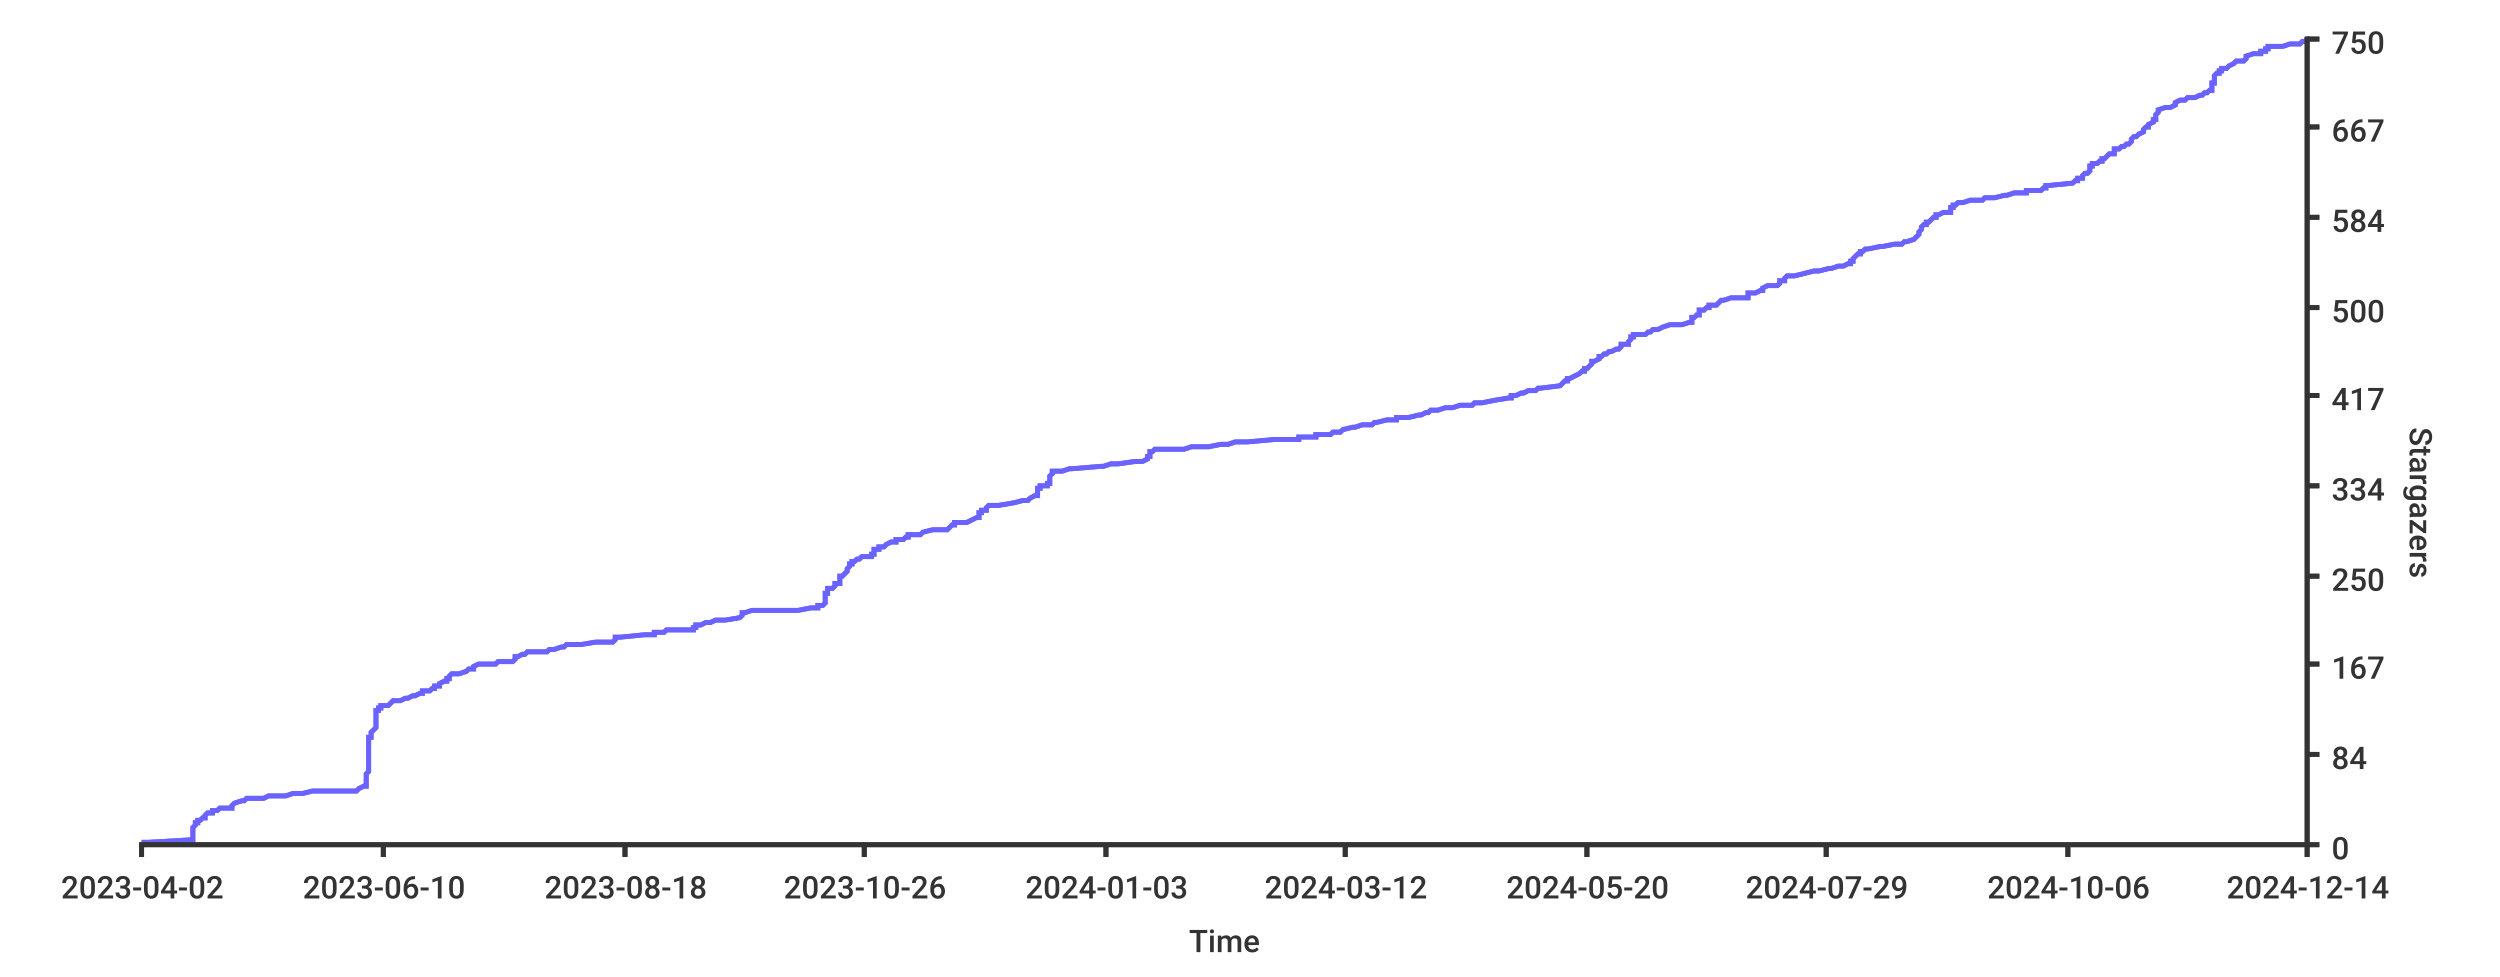
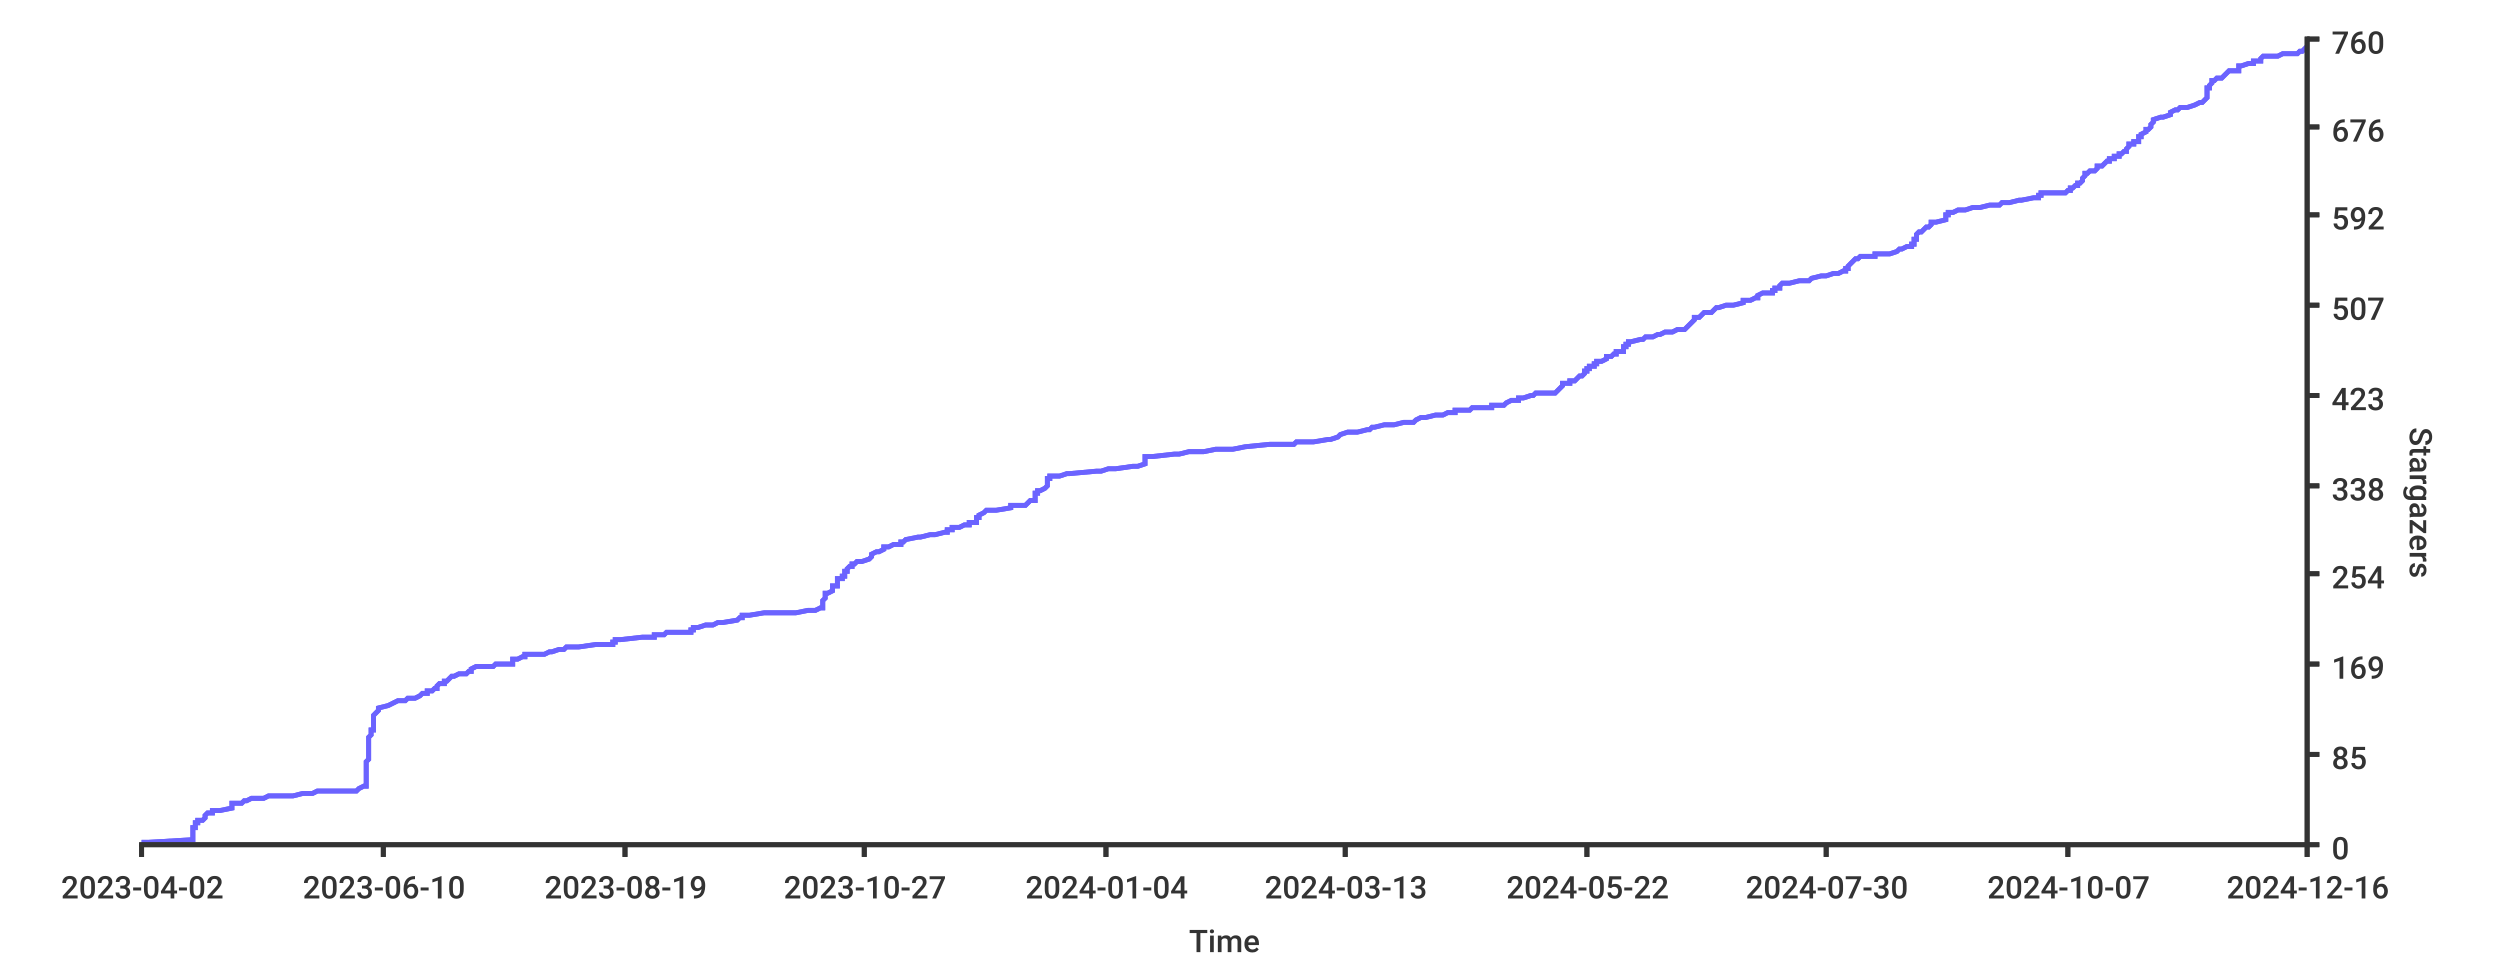
<svg xmlns="http://www.w3.org/2000/svg" width="1024px" height="400px">
  <style type="text/css">
path { fill: none; stroke: rgb(51,51,51); }
path.series { stroke: #6b63ff; }
rect.background { fill: rgb(255,255,255); stroke: none; }

text {
	stroke-width: 0;
	stroke: none;
	fill: rgba(51,51,51,1.0);
	font-size: 12.8px;
	font-family: 'Roboto Medium', sans-serif;
}
</style>
-   <rect height="400px" class="background" rx="8" x="0" y="0" width="1024px" />
-   <rect class="background" rx="8" x="0" y="0" width="1024px" height="400px" />
-   <path d="M 58 345 L 61 345 L 78 344 L 79 344 L 79 343 L 79 343 L 79 342 L 79 342 L 79 342 L 79 341 L 79 341 L 79 340 L 79 340 L 79 339 L 79 339 L 80 338 L 80 338 L 80 338 L 80 337 L 81 337 L 81 336 L 82 336 L 83 335 L 84 335 L 84 335 L 84 334 L 84 334 L 85 333 L 87 333 L 87 332 L 89 332 L 90 331 L 95 331 L 95 331 L 95 330 L 95 330 L 96 329 L 96 329 L 99 328 L 100 328 L 101 327 L 104 327 L 108 327 L 110 326 L 117 326 L 120 325 L 124 325 L 128 324 L 130 324 L 146 324 L 147 323 L 147 323 L 149 322 L 150 322 L 150 321 L 150 321 L 150 320 L 150 320 L 150 320 L 150 319 L 150 319 L 150 318 L 150 318 L 150 317 L 150 317 L 151 316 L 151 316 L 151 316 L 151 315 L 151 315 L 151 314 L 151 314 L 151 313 L 151 313 L 151 313 L 151 312 L 151 312 L 151 311 L 151 311 L 151 310 L 151 310 L 151 309 L 151 309 L 151 309 L 151 308 L 151 308 L 151 307 L 151 307 L 151 306 L 151 306 L 151 305 L 151 305 L 151 305 L 151 304 L 151 304 L 151 303 L 151 303 L 151 302 L 151 302 L 152 302 L 152 301 L 152 301 L 152 300 L 152 300 L 153 299 L 153 299 L 154 298 L 154 298 L 154 298 L 154 297 L 154 297 L 154 296 L 154 296 L 154 295 L 154 295 L 154 294 L 154 294 L 154 294 L 154 293 L 154 293 L 154 292 L 154 292 L 154 291 L 154 291 L 155 291 L 155 290 L 156 290 L 156 289 L 159 289 L 160 288 L 160 288 L 161 287 L 161 287 L 164 287 L 166 286 L 167 286 L 169 285 L 170 285 L 172 284 L 173 284 L 173 283 L 176 283 L 176 283 L 177 282 L 178 282 L 178 281 L 180 281 L 180 280 L 180 280 L 180 280 L 182 279 L 183 279 L 183 278 L 184 278 L 184 277 L 184 277 L 185 276 L 187 276 L 188 276 L 191 275 L 191 275 L 192 274 L 194 274 L 194 273 L 194 273 L 196 272 L 202 272 L 203 272 L 204 271 L 210 271 L 211 270 L 211 270 L 211 269 L 211 269 L 212 269 L 214 268 L 215 268 L 216 267 L 224 267 L 225 266 L 227 266 L 230 265 L 231 265 L 231 265 L 232 264 L 238 264 L 244 263 L 251 263 L 252 262 L 252 262 L 252 261 L 253 261 L 254 261 L 264 260 L 268 260 L 268 259 L 272 259 L 273 258 L 273 258 L 284 258 L 284 257 L 285 257 L 285 256 L 287 256 L 289 255 L 291 255 L 293 254 L 294 254 L 297 254 L 303 253 L 303 253 L 304 252 L 304 252 L 304 251 L 305 251 L 308 250 L 314 250 L 327 250 L 332 249 L 335 249 L 335 248 L 337 248 L 338 247 L 338 247 L 338 247 L 338 246 L 338 246 L 338 245 L 338 245 L 338 244 L 338 244 L 338 243 L 339 243 L 339 243 L 339 242 L 339 242 L 339 241 L 341 241 L 342 240 L 342 240 L 342 239 L 342 239 L 344 239 L 344 238 L 344 238 L 344 237 L 344 237 L 344 236 L 344 236 L 345 236 L 346 235 L 346 235 L 347 234 L 347 234 L 347 233 L 347 233 L 348 232 L 348 232 L 348 232 L 348 231 L 349 231 L 349 230 L 350 230 L 351 229 L 352 229 L 353 228 L 354 228 L 357 228 L 357 227 L 358 227 L 358 226 L 358 226 L 358 225 L 358 225 L 360 225 L 360 224 L 362 224 L 363 223 L 363 223 L 365 222 L 367 222 L 367 221 L 370 221 L 370 221 L 371 220 L 372 220 L 372 219 L 377 219 L 378 218 L 378 218 L 382 217 L 384 217 L 388 217 L 389 216 L 389 216 L 390 215 L 391 215 L 391 214 L 394 214 L 396 214 L 398 213 L 398 213 L 400 212 L 401 212 L 401 211 L 401 211 L 401 210 L 402 210 L 402 210 L 402 209 L 404 209 L 404 208 L 404 208 L 405 207 L 409 207 L 415 206 L 415 206 L 415 206 L 419 205 L 421 205 L 422 204 L 422 204 L 424 203 L 425 203 L 425 203 L 425 202 L 425 202 L 425 201 L 425 201 L 425 200 L 426 200 L 426 199 L 427 199 L 429 199 L 429 198 L 430 198 L 430 197 L 430 197 L 430 196 L 430 196 L 430 195 L 430 195 L 430 195 L 431 194 L 431 194 L 431 193 L 435 193 L 438 192 L 438 192 L 439 192 L 451 191 L 452 191 L 455 190 L 458 190 L 465 189 L 468 189 L 470 188 L 470 188 L 470 188 L 470 187 L 471 187 L 471 186 L 471 186 L 471 185 L 472 185 L 473 184 L 482 184 L 485 184 L 488 183 L 495 183 L 500 182 L 503 182 L 506 181 L 511 181 L 511 181 L 522 180 L 532 180 L 532 179 L 539 179 L 539 178 L 545 178 L 546 177 L 549 177 L 549 177 L 550 176 L 550 176 L 554 175 L 555 175 L 558 174 L 562 174 L 563 173 L 564 173 L 564 173 L 568 172 L 572 172 L 572 171 L 577 171 L 581 170 L 582 170 L 582 170 L 584 169 L 585 169 L 586 168 L 589 168 L 592 167 L 595 167 L 598 166 L 598 166 L 603 166 L 604 165 L 607 165 L 612 164 L 612 164 L 618 163 L 619 163 L 619 162 L 620 162 L 621 162 L 623 161 L 624 161 L 626 160 L 629 160 L 630 159 L 630 159 L 631 159 L 639 158 L 639 158 L 640 157 L 640 157 L 641 156 L 642 156 L 642 155 L 642 155 L 643 155 L 645 154 L 645 154 L 647 153 L 647 153 L 648 152 L 649 152 L 649 151 L 649 151 L 650 151 L 651 150 L 651 150 L 652 149 L 652 149 L 652 148 L 652 148 L 653 148 L 655 147 L 655 147 L 655 146 L 656 146 L 657 145 L 658 145 L 659 144 L 660 144 L 660 144 L 662 143 L 663 143 L 664 142 L 664 142 L 664 141 L 667 141 L 667 140 L 667 140 L 667 140 L 668 139 L 668 139 L 668 138 L 669 138 L 669 137 L 670 137 L 674 137 L 675 136 L 676 136 L 677 135 L 679 135 L 681 134 L 681 134 L 684 133 L 687 133 L 689 133 L 692 132 L 693 132 L 693 131 L 693 131 L 693 130 L 694 130 L 695 129 L 695 129 L 696 129 L 696 128 L 696 128 L 696 127 L 698 127 L 699 126 L 699 126 L 700 126 L 700 125 L 703 125 L 704 124 L 704 124 L 705 123 L 706 123 L 709 122 L 712 122 L 716 122 L 716 121 L 716 121 L 716 120 L 719 120 L 721 119 L 722 119 L 722 118 L 722 118 L 722 118 L 724 117 L 728 117 L 729 116 L 729 116 L 729 115 L 731 115 L 731 115 L 731 114 L 731 114 L 732 113 L 735 113 L 739 112 L 739 112 L 743 111 L 744 111 L 745 111 L 749 110 L 750 110 L 753 109 L 755 109 L 757 108 L 758 108 L 758 107 L 759 107 L 759 107 L 759 106 L 759 106 L 760 105 L 760 105 L 761 104 L 762 104 L 762 104 L 762 103 L 763 103 L 764 102 L 765 102 L 770 101 L 771 101 L 776 100 L 779 100 L 779 100 L 780 99 L 781 99 L 784 98 L 784 98 L 785 97 L 785 97 L 786 96 L 786 96 L 786 96 L 786 95 L 786 95 L 787 94 L 787 94 L 787 93 L 787 93 L 788 92 L 789 92 L 789 92 L 789 91 L 790 91 L 791 90 L 791 90 L 792 89 L 793 89 L 793 89 L 793 88 L 794 88 L 796 87 L 799 87 L 799 86 L 799 86 L 799 85 L 799 85 L 800 85 L 800 84 L 801 84 L 802 83 L 804 83 L 807 82 L 811 82 L 812 82 L 813 81 L 817 81 L 821 80 L 822 80 L 825 79 L 830 79 L 830 78 L 830 78 L 836 78 L 837 77 L 838 77 L 838 76 L 839 76 L 849 75 L 849 75 L 850 74 L 850 74 L 851 74 L 851 73 L 853 73 L 853 72 L 853 72 L 854 71 L 855 71 L 855 71 L 856 70 L 856 70 L 856 69 L 856 69 L 856 68 L 857 68 L 857 67 L 858 67 L 859 67 L 860 66 L 861 66 L 861 65 L 862 65 L 863 64 L 863 64 L 864 63 L 865 63 L 866 63 L 866 62 L 866 62 L 866 61 L 868 61 L 869 60 L 870 60 L 870 60 L 871 59 L 872 59 L 873 58 L 873 58 L 873 57 L 873 57 L 874 56 L 875 56 L 875 56 L 876 55 L 876 55 L 878 54 L 878 54 L 878 53 L 878 53 L 879 52 L 879 52 L 880 52 L 880 51 L 880 51 L 882 50 L 882 50 L 882 49 L 883 49 L 883 49 L 883 48 L 883 48 L 883 47 L 883 47 L 884 46 L 884 46 L 884 45 L 884 45 L 884 45 L 887 44 L 889 44 L 891 43 L 891 43 L 891 42 L 891 42 L 893 41 L 894 41 L 895 41 L 896 40 L 899 40 L 901 39 L 902 39 L 903 38 L 904 38 L 904 38 L 905 37 L 906 37 L 906 36 L 906 36 L 906 35 L 906 35 L 906 34 L 906 34 L 907 34 L 907 33 L 907 33 L 907 32 L 907 32 L 907 31 L 907 31 L 908 30 L 908 30 L 909 30 L 909 29 L 910 29 L 910 28 L 912 28 L 913 27 L 913 27 L 913 27 L 915 26 L 915 26 L 916 25 L 919 25 L 920 24 L 920 24 L 920 23 L 920 23 L 920 23 L 923 22 L 926 22 L 926 21 L 928 21 L 928 20 L 929 20 L 929 19 L 930 19 L 935 19 L 938 18 L 942 18 L 943 17 L 944 17 L 945 16" stroke-width="2" class="series" />
-   <path stroke-width="2" class="series" d="M 58 345 L 61 345 L 78 344 L 79 344 L 79 343 L 79 343 L 79 342 L 79 342 L 79 342 L 79 341 L 79 341 L 79 340 L 79 340 L 79 339 L 79 339 L 80 338 L 80 338 L 80 338 L 80 337 L 81 337 L 81 336 L 82 336 L 83 335 L 84 335 L 84 335 L 84 334 L 84 334 L 85 333 L 87 333 L 87 332 L 89 332 L 90 331 L 95 331 L 95 331 L 95 330 L 95 330 L 96 329 L 96 329 L 99 328 L 100 328 L 101 327 L 104 327 L 108 327 L 110 326 L 117 326 L 120 325 L 124 325 L 128 324 L 130 324 L 146 324 L 147 323 L 147 323 L 149 322 L 150 322 L 150 321 L 150 321 L 150 320 L 150 320 L 150 320 L 150 319 L 150 319 L 150 318 L 150 318 L 150 317 L 150 317 L 151 316 L 151 316 L 151 316 L 151 315 L 151 315 L 151 314 L 151 314 L 151 313 L 151 313 L 151 313 L 151 312 L 151 312 L 151 311 L 151 311 L 151 310 L 151 310 L 151 309 L 151 309 L 151 309 L 151 308 L 151 308 L 151 307 L 151 307 L 151 306 L 151 306 L 151 305 L 151 305 L 151 305 L 151 304 L 151 304 L 151 303 L 151 303 L 151 302 L 151 302 L 152 302 L 152 301 L 152 301 L 152 300 L 152 300 L 153 299 L 153 299 L 154 298 L 154 298 L 154 298 L 154 297 L 154 297 L 154 296 L 154 296 L 154 295 L 154 295 L 154 294 L 154 294 L 154 294 L 154 293 L 154 293 L 154 292 L 154 292 L 154 291 L 154 291 L 155 291 L 155 290 L 156 290 L 156 289 L 159 289 L 160 288 L 160 288 L 161 287 L 161 287 L 164 287 L 166 286 L 167 286 L 169 285 L 170 285 L 172 284 L 173 284 L 173 283 L 176 283 L 176 283 L 177 282 L 178 282 L 178 281 L 180 281 L 180 280 L 180 280 L 180 280 L 182 279 L 183 279 L 183 278 L 184 278 L 184 277 L 184 277 L 185 276 L 187 276 L 188 276 L 191 275 L 191 275 L 192 274 L 194 274 L 194 273 L 194 273 L 196 272 L 202 272 L 203 272 L 204 271 L 210 271 L 211 270 L 211 270 L 211 269 L 211 269 L 212 269 L 214 268 L 215 268 L 216 267 L 224 267 L 225 266 L 227 266 L 230 265 L 231 265 L 231 265 L 232 264 L 238 264 L 244 263 L 251 263 L 252 262 L 252 262 L 252 261 L 253 261 L 254 261 L 264 260 L 268 260 L 268 259 L 272 259 L 273 258 L 273 258 L 284 258 L 284 257 L 285 257 L 285 256 L 287 256 L 289 255 L 291 255 L 293 254 L 294 254 L 297 254 L 303 253 L 303 253 L 304 252 L 304 252 L 304 251 L 305 251 L 308 250 L 314 250 L 327 250 L 332 249 L 335 249 L 335 248 L 337 248 L 338 247 L 338 247 L 338 247 L 338 246 L 338 246 L 338 245 L 338 245 L 338 244 L 338 244 L 338 243 L 339 243 L 339 243 L 339 242 L 339 242 L 339 241 L 341 241 L 342 240 L 342 240 L 342 239 L 342 239 L 344 239 L 344 238 L 344 238 L 344 237 L 344 237 L 344 236 L 344 236 L 345 236 L 346 235 L 346 235 L 347 234 L 347 234 L 347 233 L 347 233 L 348 232 L 348 232 L 348 232 L 348 231 L 349 231 L 349 230 L 350 230 L 351 229 L 352 229 L 353 228 L 354 228 L 357 228 L 357 227 L 358 227 L 358 226 L 358 226 L 358 225 L 358 225 L 360 225 L 360 224 L 362 224 L 363 223 L 363 223 L 365 222 L 367 222 L 367 221 L 370 221 L 370 221 L 371 220 L 372 220 L 372 219 L 377 219 L 378 218 L 378 218 L 382 217 L 384 217 L 388 217 L 389 216 L 389 216 L 390 215 L 391 215 L 391 214 L 394 214 L 396 214 L 398 213 L 398 213 L 400 212 L 401 212 L 401 211 L 401 211 L 401 210 L 402 210 L 402 210 L 402 209 L 404 209 L 404 208 L 404 208 L 405 207 L 409 207 L 415 206 L 415 206 L 415 206 L 419 205 L 421 205 L 422 204 L 422 204 L 424 203 L 425 203 L 425 203 L 425 202 L 425 202 L 425 201 L 425 201 L 425 200 L 426 200 L 426 199 L 427 199 L 429 199 L 429 198 L 430 198 L 430 197 L 430 197 L 430 196 L 430 196 L 430 195 L 430 195 L 430 195 L 431 194 L 431 194 L 431 193 L 435 193 L 438 192 L 438 192 L 439 192 L 451 191 L 452 191 L 455 190 L 458 190 L 465 189 L 468 189 L 470 188 L 470 188 L 470 188 L 470 187 L 471 187 L 471 186 L 471 186 L 471 185 L 472 185 L 473 184 L 482 184 L 485 184 L 488 183 L 495 183 L 500 182 L 503 182 L 506 181 L 511 181 L 511 181 L 522 180 L 532 180 L 532 179 L 539 179 L 539 178 L 545 178 L 546 177 L 549 177 L 549 177 L 550 176 L 550 176 L 554 175 L 555 175 L 558 174 L 562 174 L 563 173 L 564 173 L 564 173 L 568 172 L 572 172 L 572 171 L 577 171 L 581 170 L 582 170 L 582 170 L 584 169 L 585 169 L 586 168 L 589 168 L 592 167 L 595 167 L 598 166 L 598 166 L 603 166 L 604 165 L 607 165 L 612 164 L 612 164 L 618 163 L 619 163 L 619 162 L 620 162 L 621 162 L 623 161 L 624 161 L 626 160 L 629 160 L 630 159 L 630 159 L 631 159 L 639 158 L 639 158 L 640 157 L 640 157 L 641 156 L 642 156 L 642 155 L 642 155 L 643 155 L 645 154 L 645 154 L 647 153 L 647 153 L 648 152 L 649 152 L 649 151 L 649 151 L 650 151 L 651 150 L 651 150 L 652 149 L 652 149 L 652 148 L 652 148 L 653 148 L 655 147 L 655 147 L 655 146 L 656 146 L 657 145 L 658 145 L 659 144 L 660 144 L 660 144 L 662 143 L 663 143 L 664 142 L 664 142 L 664 141 L 667 141 L 667 140 L 667 140 L 667 140 L 668 139 L 668 139 L 668 138 L 669 138 L 669 137 L 670 137 L 674 137 L 675 136 L 676 136 L 677 135 L 679 135 L 681 134 L 681 134 L 684 133 L 687 133 L 689 133 L 692 132 L 693 132 L 693 131 L 693 131 L 693 130 L 694 130 L 695 129 L 695 129 L 696 129 L 696 128 L 696 128 L 696 127 L 698 127 L 699 126 L 699 126 L 700 126 L 700 125 L 703 125 L 704 124 L 704 124 L 705 123 L 706 123 L 709 122 L 712 122 L 716 122 L 716 121 L 716 121 L 716 120 L 719 120 L 721 119 L 722 119 L 722 118 L 722 118 L 722 118 L 724 117 L 728 117 L 729 116 L 729 116 L 729 115 L 731 115 L 731 115 L 731 114 L 731 114 L 732 113 L 735 113 L 739 112 L 739 112 L 743 111 L 744 111 L 745 111 L 749 110 L 750 110 L 753 109 L 755 109 L 757 108 L 758 108 L 758 107 L 759 107 L 759 107 L 759 106 L 759 106 L 760 105 L 760 105 L 761 104 L 762 104 L 762 104 L 762 103 L 763 103 L 764 102 L 765 102 L 770 101 L 771 101 L 776 100 L 779 100 L 779 100 L 780 99 L 781 99 L 784 98 L 784 98 L 785 97 L 785 97 L 786 96 L 786 96 L 786 96 L 786 95 L 786 95 L 787 94 L 787 94 L 787 93 L 787 93 L 788 92 L 789 92 L 789 92 L 789 91 L 790 91 L 791 90 L 791 90 L 792 89 L 793 89 L 793 89 L 793 88 L 794 88 L 796 87 L 799 87 L 799 86 L 799 86 L 799 85 L 799 85 L 800 85 L 800 84 L 801 84 L 802 83 L 804 83 L 807 82 L 811 82 L 812 82 L 813 81 L 817 81 L 821 80 L 822 80 L 825 79 L 830 79 L 830 78 L 830 78 L 836 78 L 837 77 L 838 77 L 838 76 L 839 76 L 849 75 L 849 75 L 850 74 L 850 74 L 851 74 L 851 73 L 853 73 L 853 72 L 853 72 L 854 71 L 855 71 L 855 71 L 856 70 L 856 70 L 856 69 L 856 69 L 856 68 L 857 68 L 857 67 L 858 67 L 859 67 L 860 66 L 861 66 L 861 65 L 862 65 L 863 64 L 863 64 L 864 63 L 865 63 L 866 63 L 866 62 L 866 62 L 866 61 L 868 61 L 869 60 L 870 60 L 870 60 L 871 59 L 872 59 L 873 58 L 873 58 L 873 57 L 873 57 L 874 56 L 875 56 L 875 56 L 876 55 L 876 55 L 878 54 L 878 54 L 878 53 L 878 53 L 879 52 L 879 52 L 880 52 L 880 51 L 880 51 L 882 50 L 882 50 L 882 49 L 883 49 L 883 49 L 883 48 L 883 48 L 883 47 L 883 47 L 884 46 L 884 46 L 884 45 L 884 45 L 884 45 L 887 44 L 889 44 L 891 43 L 891 43 L 891 42 L 891 42 L 893 41 L 894 41 L 895 41 L 896 40 L 899 40 L 901 39 L 902 39 L 903 38 L 904 38 L 904 38 L 905 37 L 906 37 L 906 36 L 906 36 L 906 35 L 906 35 L 906 34 L 906 34 L 907 34 L 907 33 L 907 33 L 907 32 L 907 32 L 907 31 L 907 31 L 908 30 L 908 30 L 909 30 L 909 29 L 910 29 L 910 28 L 912 28 L 913 27 L 913 27 L 913 27 L 915 26 L 915 26 L 916 25 L 919 25 L 920 24 L 920 24 L 920 23 L 920 23 L 920 23 L 923 22 L 926 22 L 926 21 L 928 21 L 928 20 L 929 20 L 929 19 L 930 19 L 935 19 L 938 18 L 942 18 L 943 17 L 944 17 L 945 16" />
+   <rect x="0" y="0" width="1024px" height="400px" class="background" rx="8" />
+   <rect y="0" width="1024px" height="400px" class="background" rx="8" x="0" />
+   <path stroke-width="2" class="series" d="M 58 345 L 61 345 L 78 344 L 79 344 L 79 343 L 79 343 L 79 342 L 79 342 L 79 342 L 79 341 L 79 341 L 79 340 L 79 340 L 79 339 L 79 339 L 80 339 L 80 338 L 80 338 L 80 337 L 81 337 L 81 336 L 81 336 L 83 336 L 84 335 L 84 335 L 84 334 L 84 334 L 85 333 L 87 333 L 87 332 L 89 332 L 90 332 L 95 331 L 95 331 L 95 330 L 95 330 L 95 329 L 96 329 L 99 329 L 100 328 L 101 328 L 103 327 L 108 327 L 110 326 L 117 326 L 120 326 L 124 325 L 128 325 L 130 324 L 146 324 L 147 323 L 147 323 L 149 322 L 150 322 L 150 322 L 150 321 L 150 321 L 150 320 L 150 320 L 150 319 L 150 319 L 150 319 L 150 318 L 150 318 L 150 317 L 150 317 L 150 316 L 150 316 L 150 316 L 150 315 L 150 315 L 150 314 L 150 314 L 150 313 L 150 313 L 150 313 L 150 312 L 150 312 L 151 311 L 151 311 L 151 310 L 151 310 L 151 309 L 151 309 L 151 309 L 151 308 L 151 308 L 151 307 L 151 307 L 151 306 L 151 306 L 151 306 L 151 305 L 151 305 L 151 304 L 151 304 L 151 303 L 151 303 L 151 303 L 151 302 L 151 302 L 152 301 L 152 301 L 152 300 L 152 300 L 152 299 L 153 299 L 153 299 L 153 298 L 153 298 L 153 297 L 153 297 L 153 296 L 153 296 L 153 296 L 153 295 L 153 295 L 153 294 L 153 294 L 153 293 L 153 293 L 153 293 L 154 292 L 154 292 L 155 291 L 155 291 L 155 290 L 155 290 L 159 289 L 159 289 L 159 289 L 161 288 L 161 288 L 163 287 L 166 287 L 167 286 L 169 286 L 170 286 L 172 285 L 172 285 L 173 284 L 175 284 L 175 283 L 176 283 L 177 283 L 178 282 L 179 282 L 179 281 L 179 281 L 180 280 L 181 280 L 182 280 L 182 279 L 183 279 L 184 278 L 184 278 L 185 277 L 186 277 L 188 276 L 190 276 L 191 276 L 192 275 L 193 275 L 193 274 L 193 274 L 195 273 L 202 273 L 202 273 L 203 272 L 210 272 L 210 271 L 210 271 L 210 270 L 211 270 L 212 270 L 214 269 L 215 269 L 215 268 L 223 268 L 225 267 L 226 267 L 229 266 L 231 266 L 231 266 L 232 265 L 237 265 L 244 264 L 251 264 L 251 263 L 251 263 L 252 263 L 252 262 L 254 262 L 263 261 L 268 261 L 268 260 L 271 260 L 272 260 L 273 259 L 283 259 L 283 258 L 284 258 L 284 257 L 286 257 L 289 256 L 290 256 L 292 256 L 294 255 L 296 255 L 302 254 L 302 254 L 303 253 L 303 253 L 304 253 L 304 252 L 307 252 L 313 251 L 326 251 L 331 250 L 334 250 L 334 250 L 336 249 L 337 249 L 337 248 L 337 248 L 337 247 L 337 247 L 337 247 L 337 246 L 337 246 L 338 245 L 338 245 L 338 244 L 338 244 L 338 243 L 338 243 L 339 243 L 341 242 L 341 242 L 341 241 L 341 241 L 341 240 L 343 240 L 343 240 L 343 239 L 343 239 L 343 238 L 343 238 L 343 237 L 344 237 L 345 237 L 345 236 L 346 236 L 346 235 L 346 235 L 346 234 L 347 234 L 347 233 L 347 233 L 347 233 L 348 232 L 349 232 L 349 231 L 350 231 L 351 230 L 352 230 L 353 230 L 356 229 L 356 229 L 357 228 L 357 228 L 357 227 L 357 227 L 357 227 L 359 226 L 360 226 L 362 225 L 362 225 L 362 224 L 364 224 L 366 223 L 366 223 L 369 223 L 369 222 L 370 222 L 371 221 L 371 221 L 376 220 L 377 220 L 377 220 L 381 219 L 383 219 L 387 218 L 388 218 L 388 217 L 389 217 L 390 217 L 390 216 L 393 216 L 395 215 L 397 215 L 397 214 L 399 214 L 400 214 L 400 213 L 400 213 L 400 212 L 401 212 L 401 211 L 401 211 L 403 210 L 403 210 L 403 210 L 404 209 L 408 209 L 414 208 L 414 208 L 414 207 L 418 207 L 420 207 L 421 206 L 421 206 L 422 205 L 424 205 L 424 204 L 424 204 L 424 204 L 424 203 L 424 203 L 424 202 L 425 202 L 425 201 L 426 201 L 428 200 L 428 200 L 428 200 L 429 199 L 429 199 L 429 198 L 429 198 L 429 197 L 429 197 L 429 197 L 429 196 L 430 196 L 430 195 L 434 195 L 437 194 L 437 194 L 438 194 L 449 193 L 451 193 L 454 192 L 457 192 L 464 191 L 466 191 L 469 190 L 469 190 L 469 190 L 469 189 L 469 189 L 469 188 L 469 188 L 469 187 L 471 187 L 472 187 L 481 186 L 483 186 L 487 185 L 493 185 L 498 184 L 502 184 L 505 184 L 510 183 L 510 183 L 520 182 L 530 182 L 531 181 L 538 181 L 538 181 L 544 180 L 545 180 L 548 179 L 548 179 L 549 178 L 549 178 L 552 177 L 553 177 L 556 177 L 560 176 L 561 176 L 562 175 L 563 175 L 567 174 L 570 174 L 571 174 L 575 173 L 579 173 L 580 172 L 580 172 L 582 171 L 583 171 L 584 171 L 588 170 L 591 170 L 593 169 L 596 169 L 596 168 L 602 168 L 603 167 L 606 167 L 611 167 L 611 166 L 616 166 L 617 165 L 617 165 L 619 164 L 619 164 L 622 164 L 622 163 L 624 163 L 627 162 L 628 162 L 629 161 L 629 161 L 637 161 L 638 160 L 638 160 L 639 159 L 639 159 L 640 158 L 640 158 L 640 157 L 641 157 L 643 157 L 643 156 L 645 156 L 646 155 L 646 155 L 647 154 L 648 154 L 648 154 L 649 153 L 649 153 L 649 152 L 650 152 L 650 151 L 650 151 L 651 151 L 651 150 L 653 150 L 653 149 L 654 149 L 654 148 L 655 148 L 656 148 L 658 147 L 658 147 L 658 146 L 660 146 L 661 145 L 662 145 L 662 144 L 663 144 L 665 144 L 665 143 L 665 143 L 665 142 L 666 142 L 666 141 L 666 141 L 667 141 L 667 140 L 668 140 L 672 139 L 673 139 L 674 138 L 675 138 L 677 138 L 679 137 L 680 137 L 682 136 L 685 136 L 687 135 L 690 135 L 691 134 L 691 134 L 691 134 L 692 133 L 692 133 L 693 132 L 693 132 L 694 131 L 694 131 L 694 131 L 694 130 L 696 130 L 697 129 L 697 129 L 698 128 L 698 128 L 701 128 L 702 127 L 702 127 L 703 126 L 704 126 L 707 125 L 710 125 L 714 124 L 714 124 L 714 124 L 714 123 L 717 123 L 719 122 L 720 122 L 720 121 L 720 121 L 720 121 L 722 120 L 726 120 L 726 119 L 727 119 L 727 118 L 729 118 L 729 118 L 729 117 L 729 117 L 730 116 L 733 116 L 737 115 L 737 115 L 741 115 L 742 114 L 742 114 L 746 113 L 748 113 L 751 112 L 753 112 L 755 111 L 756 111 L 756 111 L 756 110 L 757 110 L 757 109 L 757 109 L 758 108 L 758 108 L 758 108 L 759 107 L 759 107 L 760 106 L 761 106 L 762 105 L 762 105 L 768 105 L 768 104 L 774 104 L 777 103 L 777 103 L 778 102 L 779 102 L 781 101 L 782 101 L 783 101 L 783 100 L 784 100 L 784 99 L 784 99 L 784 98 L 784 98 L 785 98 L 785 97 L 785 97 L 785 96 L 785 96 L 786 95 L 787 95 L 787 95 L 788 94 L 788 94 L 789 93 L 790 93 L 791 92 L 791 92 L 791 91 L 792 91 L 793 91 L 797 90 L 797 90 L 797 89 L 797 89 L 797 88 L 798 88 L 798 88 L 798 87 L 800 87 L 802 86 L 805 86 L 808 85 L 809 85 L 811 85 L 815 84 L 819 84 L 820 83 L 823 83 L 827 82 L 828 82 L 828 82 L 833 81 L 835 81 L 835 80 L 836 80 L 836 79 L 846 79 L 847 78 L 848 78 L 848 78 L 848 77 L 849 77 L 850 76 L 851 76 L 851 75 L 852 75 L 852 75 L 853 74 L 853 74 L 853 73 L 853 73 L 854 72 L 854 72 L 854 72 L 854 71 L 855 71 L 856 70 L 858 70 L 859 69 L 859 69 L 859 68 L 860 68 L 861 68 L 862 67 L 862 67 L 863 66 L 864 66 L 864 65 L 864 65 L 866 65 L 866 64 L 868 64 L 868 63 L 869 63 L 870 62 L 870 62 L 871 62 L 871 61 L 871 61 L 872 60 L 872 60 L 872 59 L 874 59 L 874 58 L 875 58 L 876 58 L 876 57 L 876 57 L 876 56 L 877 56 L 877 55 L 877 55 L 877 55 L 879 54 L 879 54 L 879 53 L 880 53 L 881 52 L 881 52 L 881 52 L 881 51 L 881 51 L 882 50 L 882 50 L 882 49 L 882 49 L 882 49 L 885 48 L 886 48 L 889 47 L 889 47 L 889 46 L 889 46 L 891 45 L 892 45 L 892 45 L 893 44 L 896 44 L 899 43 L 899 43 L 901 42 L 902 42 L 902 42 L 903 41 L 903 41 L 904 40 L 904 40 L 904 39 L 904 39 L 904 39 L 904 38 L 904 38 L 904 37 L 904 37 L 904 36 L 905 36 L 905 35 L 905 35 L 905 35 L 906 34 L 906 34 L 906 33 L 907 33 L 908 32 L 910 32 L 910 32 L 911 31 L 911 31 L 912 30 L 912 30 L 913 29 L 916 29 L 917 29 L 917 28 L 917 28 L 917 27 L 918 27 L 921 26 L 923 26 L 923 25 L 926 25 L 926 25 L 926 24 L 926 24 L 927 23 L 933 23 L 935 22 L 939 22 L 941 22 L 942 21 L 943 21 L 944 20 L 944 20 L 945 19 L 945 19 L 945 19" />
+   <path stroke-width="2" class="series" d="M 58 345 L 61 345 L 78 344 L 79 344 L 79 343 L 79 343 L 79 342 L 79 342 L 79 342 L 79 341 L 79 341 L 79 340 L 79 340 L 79 339 L 79 339 L 80 339 L 80 338 L 80 338 L 80 337 L 81 337 L 81 336 L 81 336 L 83 336 L 84 335 L 84 335 L 84 334 L 84 334 L 85 333 L 87 333 L 87 332 L 89 332 L 90 332 L 95 331 L 95 331 L 95 330 L 95 330 L 95 329 L 96 329 L 99 329 L 100 328 L 101 328 L 103 327 L 108 327 L 110 326 L 117 326 L 120 326 L 124 325 L 128 325 L 130 324 L 146 324 L 147 323 L 147 323 L 149 322 L 150 322 L 150 322 L 150 321 L 150 321 L 150 320 L 150 320 L 150 319 L 150 319 L 150 319 L 150 318 L 150 318 L 150 317 L 150 317 L 150 316 L 150 316 L 150 316 L 150 315 L 150 315 L 150 314 L 150 314 L 150 313 L 150 313 L 150 313 L 150 312 L 150 312 L 151 311 L 151 311 L 151 310 L 151 310 L 151 309 L 151 309 L 151 309 L 151 308 L 151 308 L 151 307 L 151 307 L 151 306 L 151 306 L 151 306 L 151 305 L 151 305 L 151 304 L 151 304 L 151 303 L 151 303 L 151 303 L 151 302 L 151 302 L 152 301 L 152 301 L 152 300 L 152 300 L 152 299 L 153 299 L 153 299 L 153 298 L 153 298 L 153 297 L 153 297 L 153 296 L 153 296 L 153 296 L 153 295 L 153 295 L 153 294 L 153 294 L 153 293 L 153 293 L 153 293 L 154 292 L 154 292 L 155 291 L 155 291 L 155 290 L 155 290 L 159 289 L 159 289 L 159 289 L 161 288 L 161 288 L 163 287 L 166 287 L 167 286 L 169 286 L 170 286 L 172 285 L 172 285 L 173 284 L 175 284 L 175 283 L 176 283 L 177 283 L 178 282 L 179 282 L 179 281 L 179 281 L 180 280 L 181 280 L 182 280 L 182 279 L 183 279 L 184 278 L 184 278 L 185 277 L 186 277 L 188 276 L 190 276 L 191 276 L 192 275 L 193 275 L 193 274 L 193 274 L 195 273 L 202 273 L 202 273 L 203 272 L 210 272 L 210 271 L 210 271 L 210 270 L 211 270 L 212 270 L 214 269 L 215 269 L 215 268 L 223 268 L 225 267 L 226 267 L 229 266 L 231 266 L 231 266 L 232 265 L 237 265 L 244 264 L 251 264 L 251 263 L 251 263 L 252 263 L 252 262 L 254 262 L 263 261 L 268 261 L 268 260 L 271 260 L 272 260 L 273 259 L 283 259 L 283 258 L 284 258 L 284 257 L 286 257 L 289 256 L 290 256 L 292 256 L 294 255 L 296 255 L 302 254 L 302 254 L 303 253 L 303 253 L 304 253 L 304 252 L 307 252 L 313 251 L 326 251 L 331 250 L 334 250 L 334 250 L 336 249 L 337 249 L 337 248 L 337 248 L 337 247 L 337 247 L 337 247 L 337 246 L 337 246 L 338 245 L 338 245 L 338 244 L 338 244 L 338 243 L 338 243 L 339 243 L 341 242 L 341 242 L 341 241 L 341 241 L 341 240 L 343 240 L 343 240 L 343 239 L 343 239 L 343 238 L 343 238 L 343 237 L 344 237 L 345 237 L 345 236 L 346 236 L 346 235 L 346 235 L 346 234 L 347 234 L 347 233 L 347 233 L 347 233 L 348 232 L 349 232 L 349 231 L 350 231 L 351 230 L 352 230 L 353 230 L 356 229 L 356 229 L 357 228 L 357 228 L 357 227 L 357 227 L 357 227 L 359 226 L 360 226 L 362 225 L 362 225 L 362 224 L 364 224 L 366 223 L 366 223 L 369 223 L 369 222 L 370 222 L 371 221 L 371 221 L 376 220 L 377 220 L 377 220 L 381 219 L 383 219 L 387 218 L 388 218 L 388 217 L 389 217 L 390 217 L 390 216 L 393 216 L 395 215 L 397 215 L 397 214 L 399 214 L 400 214 L 400 213 L 400 213 L 400 212 L 401 212 L 401 211 L 401 211 L 403 210 L 403 210 L 403 210 L 404 209 L 408 209 L 414 208 L 414 208 L 414 207 L 418 207 L 420 207 L 421 206 L 421 206 L 422 205 L 424 205 L 424 204 L 424 204 L 424 204 L 424 203 L 424 203 L 424 202 L 425 202 L 425 201 L 426 201 L 428 200 L 428 200 L 428 200 L 429 199 L 429 199 L 429 198 L 429 198 L 429 197 L 429 197 L 429 197 L 429 196 L 430 196 L 430 195 L 434 195 L 437 194 L 437 194 L 438 194 L 449 193 L 451 193 L 454 192 L 457 192 L 464 191 L 466 191 L 469 190 L 469 190 L 469 190 L 469 189 L 469 189 L 469 188 L 469 188 L 469 187 L 471 187 L 472 187 L 481 186 L 483 186 L 487 185 L 493 185 L 498 184 L 502 184 L 505 184 L 510 183 L 510 183 L 520 182 L 530 182 L 531 181 L 538 181 L 538 181 L 544 180 L 545 180 L 548 179 L 548 179 L 549 178 L 549 178 L 552 177 L 553 177 L 556 177 L 560 176 L 561 176 L 562 175 L 563 175 L 567 174 L 570 174 L 571 174 L 575 173 L 579 173 L 580 172 L 580 172 L 582 171 L 583 171 L 584 171 L 588 170 L 591 170 L 593 169 L 596 169 L 596 168 L 602 168 L 603 167 L 606 167 L 611 167 L 611 166 L 616 166 L 617 165 L 617 165 L 619 164 L 619 164 L 622 164 L 622 163 L 624 163 L 627 162 L 628 162 L 629 161 L 629 161 L 637 161 L 638 160 L 638 160 L 639 159 L 639 159 L 640 158 L 640 158 L 640 157 L 641 157 L 643 157 L 643 156 L 645 156 L 646 155 L 646 155 L 647 154 L 648 154 L 648 154 L 649 153 L 649 153 L 649 152 L 650 152 L 650 151 L 650 151 L 651 151 L 651 150 L 653 150 L 653 149 L 654 149 L 654 148 L 655 148 L 656 148 L 658 147 L 658 147 L 658 146 L 660 146 L 661 145 L 662 145 L 662 144 L 663 144 L 665 144 L 665 143 L 665 143 L 665 142 L 666 142 L 666 141 L 666 141 L 667 141 L 667 140 L 668 140 L 672 139 L 673 139 L 674 138 L 675 138 L 677 138 L 679 137 L 680 137 L 682 136 L 685 136 L 687 135 L 690 135 L 691 134 L 691 134 L 691 134 L 692 133 L 692 133 L 693 132 L 693 132 L 694 131 L 694 131 L 694 131 L 694 130 L 696 130 L 697 129 L 697 129 L 698 128 L 698 128 L 701 128 L 702 127 L 702 127 L 703 126 L 704 126 L 707 125 L 710 125 L 714 124 L 714 124 L 714 124 L 714 123 L 717 123 L 719 122 L 720 122 L 720 121 L 720 121 L 720 121 L 722 120 L 726 120 L 726 119 L 727 119 L 727 118 L 729 118 L 729 118 L 729 117 L 729 117 L 730 116 L 733 116 L 737 115 L 737 115 L 741 115 L 742 114 L 742 114 L 746 113 L 748 113 L 751 112 L 753 112 L 755 111 L 756 111 L 756 111 L 756 110 L 757 110 L 757 109 L 757 109 L 758 108 L 758 108 L 758 108 L 759 107 L 759 107 L 760 106 L 761 106 L 762 105 L 762 105 L 768 105 L 768 104 L 774 104 L 777 103 L 777 103 L 778 102 L 779 102 L 781 101 L 782 101 L 783 101 L 783 100 L 784 100 L 784 99 L 784 99 L 784 98 L 784 98 L 785 98 L 785 97 L 785 97 L 785 96 L 785 96 L 786 95 L 787 95 L 787 95 L 788 94 L 788 94 L 789 93 L 790 93 L 791 92 L 791 92 L 791 91 L 792 91 L 793 91 L 797 90 L 797 90 L 797 89 L 797 89 L 797 88 L 798 88 L 798 88 L 798 87 L 800 87 L 802 86 L 805 86 L 808 85 L 809 85 L 811 85 L 815 84 L 819 84 L 820 83 L 823 83 L 827 82 L 828 82 L 828 82 L 833 81 L 835 81 L 835 80 L 836 80 L 836 79 L 846 79 L 847 78 L 848 78 L 848 78 L 848 77 L 849 77 L 850 76 L 851 76 L 851 75 L 852 75 L 852 75 L 853 74 L 853 74 L 853 73 L 853 73 L 854 72 L 854 72 L 854 72 L 854 71 L 855 71 L 856 70 L 858 70 L 859 69 L 859 69 L 859 68 L 860 68 L 861 68 L 862 67 L 862 67 L 863 66 L 864 66 L 864 65 L 864 65 L 866 65 L 866 64 L 868 64 L 868 63 L 869 63 L 870 62 L 870 62 L 871 62 L 871 61 L 871 61 L 872 60 L 872 60 L 872 59 L 874 59 L 874 58 L 875 58 L 876 58 L 876 57 L 876 57 L 876 56 L 877 56 L 877 55 L 877 55 L 877 55 L 879 54 L 879 54 L 879 53 L 880 53 L 881 52 L 881 52 L 881 52 L 881 51 L 881 51 L 882 50 L 882 50 L 882 49 L 882 49 L 882 49 L 885 48 L 886 48 L 889 47 L 889 47 L 889 46 L 889 46 L 891 45 L 892 45 L 892 45 L 893 44 L 896 44 L 899 43 L 899 43 L 901 42 L 902 42 L 902 42 L 903 41 L 903 41 L 904 40 L 904 40 L 904 39 L 904 39 L 904 39 L 904 38 L 904 38 L 904 37 L 904 37 L 904 36 L 905 36 L 905 35 L 905 35 L 905 35 L 906 34 L 906 34 L 906 33 L 907 33 L 908 32 L 910 32 L 910 32 L 911 31 L 911 31 L 912 30 L 912 30 L 913 29 L 916 29 L 917 29 L 917 28 L 917 28 L 917 27 L 918 27 L 921 26 L 923 26 L 923 25 L 926 25 L 926 25 L 926 24 L 926 24 L 927 23 L 933 23 L 935 22 L 939 22 L 941 22 L 942 21 L 943 21 L 944 20 L 944 20 L 945 19 L 945 19 L 945 19" />
  <path stroke-width="2" d="M 945 346 L 945 15" />
-   <path stroke-width="2" d="M 945 346 L 945 15" />
+   <path d="M 945 346 L 945 15" stroke-width="2" />
  <path stroke-width="2" d="M 945 346 L 950 346" />
  <path stroke-width="2" d="M 945 346 L 950 346" />
-   <text y="352" x="955">0</text>
+   <text x="955" y="352">0</text>
+   <path d="M 945 309 L 950 309" stroke-width="2" />
  <path stroke-width="2" d="M 945 309 L 950 309" />
-   <path stroke-width="2" d="M 945 309 L 950 309" />
-   <text x="955" y="315">84</text>
+   <text x="955" y="315">85</text>
  <path stroke-width="2" d="M 945 272 L 950 272" />
  <path stroke-width="2" d="M 945 272 L 950 272" />
-   <text x="955" y="278">167</text>
-   <path stroke-width="2" d="M 945 236 L 950 236" />
-   <path stroke-width="2" d="M 945 236 L 950 236" />
-   <text x="955" y="242">250</text>
-   <path d="M 945 199 L 950 199" stroke-width="2" />
-   <path d="M 945 199 L 950 199" stroke-width="2" />
-   <text y="205" x="955">334</text>
+   <text x="955" y="278">169</text>
+   <path stroke-width="2" d="M 945 235 L 950 235" />
+   <path stroke-width="2" d="M 945 235 L 950 235" />
+   <text x="955" y="241">254</text>
+   <path stroke-width="2" d="M 945 199 L 950 199" />
+   <path stroke-width="2" d="M 945 199 L 950 199" />
+   <text x="955" y="205">338</text>
  <path stroke-width="2" d="M 945 162 L 950 162" />
  <path stroke-width="2" d="M 945 162 L 950 162" />
-   <text y="168" x="955">417</text>
-   <path stroke-width="2" d="M 945 126 L 950 126" />
-   <path stroke-width="2" d="M 945 126 L 950 126" />
-   <text x="955" y="132">500</text>
-   <path stroke-width="2" d="M 945 89 L 950 89" />
-   <path d="M 945 89 L 950 89" stroke-width="2" />
-   <text x="955" y="95">584</text>
+   <text x="955" y="168">423</text>
+   <path stroke-width="2" d="M 945 125 L 950 125" />
+   <path stroke-width="2" d="M 945 125 L 950 125" />
+   <text x="955" y="131">507</text>
+   <path stroke-width="2" d="M 945 88 L 950 88" />
+   <path stroke-width="2" d="M 945 88 L 950 88" />
+   <text x="955" y="94">592</text>
  <path stroke-width="2" d="M 945 52 L 950 52" />
-   <path stroke-width="2" d="M 945 52 L 950 52" />
-   <text x="955" y="58">667</text>
+   <path d="M 945 52 L 950 52" stroke-width="2" />
+   <text x="955" y="58">676</text>
+   <path d="M 945 16 L 950 16" stroke-width="2" />
  <path stroke-width="2" d="M 945 16 L 950 16" />
-   <path d="M 945 16 L 950 16" stroke-width="2" />
-   <text x="955" y="22">750</text>
-   <text x="987" y="175" transform="rotate(90.00,987,175)">Stargazers</text>
+   <text y="22" x="955">760</text>
+   <text y="175" transform="rotate(90.00,987,175)" x="987">Stargazers</text>
  <path stroke-width="2" d="M 57 346 L 945 346" />
-   <path stroke-width="2" d="M 57 346 L 945 346" />
-   <path d="M 58 346 L 58 351" stroke-width="2" />
+   <path d="M 57 346 L 945 346" stroke-width="2" />
+   <path stroke-width="2" d="M 58 346 L 58 351" />
  <path stroke-width="2" d="M 58 346 L 58 351" />
  <text x="25" y="368">2023-04-02</text>
  <path stroke-width="2" d="M 157 346 L 157 351" />
  <path stroke-width="2" d="M 157 346 L 157 351" />
  <text x="124" y="368">2023-06-10</text>
  <path stroke-width="2" d="M 256 346 L 256 351" />
  <path stroke-width="2" d="M 256 346 L 256 351" />
-   <text x="223" y="368">2023-08-18</text>
-   <path d="M 354 346 L 354 351" stroke-width="2" />
+   <text x="223" y="368">2023-08-19</text>
  <path stroke-width="2" d="M 354 346 L 354 351" />
-   <text y="368" x="321">2023-10-26</text>
+   <path stroke-width="2" d="M 354 346 L 354 351" />
+   <text x="321" y="368">2023-10-27</text>
  <path stroke-width="2" d="M 453 346 L 453 351" />
  <path stroke-width="2" d="M 453 346 L 453 351" />
-   <text x="420" y="368">2024-01-03</text>
+   <text y="368" x="420">2024-01-04</text>
  <path stroke-width="2" d="M 551 346 L 551 351" />
-   <path d="M 551 346 L 551 351" stroke-width="2" />
-   <text x="518" y="368">2024-03-12</text>
+   <path stroke-width="2" d="M 551 346 L 551 351" />
+   <text x="518" y="368">2024-03-13</text>
  <path stroke-width="2" d="M 650 346 L 650 351" />
  <path stroke-width="2" d="M 650 346 L 650 351" />
-   <text y="368" x="617">2024-05-20</text>
+   <text x="617" y="368">2024-05-22</text>
  <path stroke-width="2" d="M 748 346 L 748 351" />
  <path stroke-width="2" d="M 748 346 L 748 351" />
-   <text x="715" y="368">2024-07-29</text>
+   <text x="715" y="368">2024-07-30</text>
  <path stroke-width="2" d="M 847 346 L 847 351" />
  <path stroke-width="2" d="M 847 346 L 847 351" />
-   <text x="814" y="368">2024-10-06</text>
+   <text y="368" x="814">2024-10-07</text>
  <path stroke-width="2" d="M 945 346 L 945 351" />
  <path stroke-width="2" d="M 945 346 L 945 351" />
-   <text x="912" y="368">2024-12-14</text>
+   <text y="368" x="912">2024-12-16</text>
  <text x="487" y="390">Time</text>
</svg>
